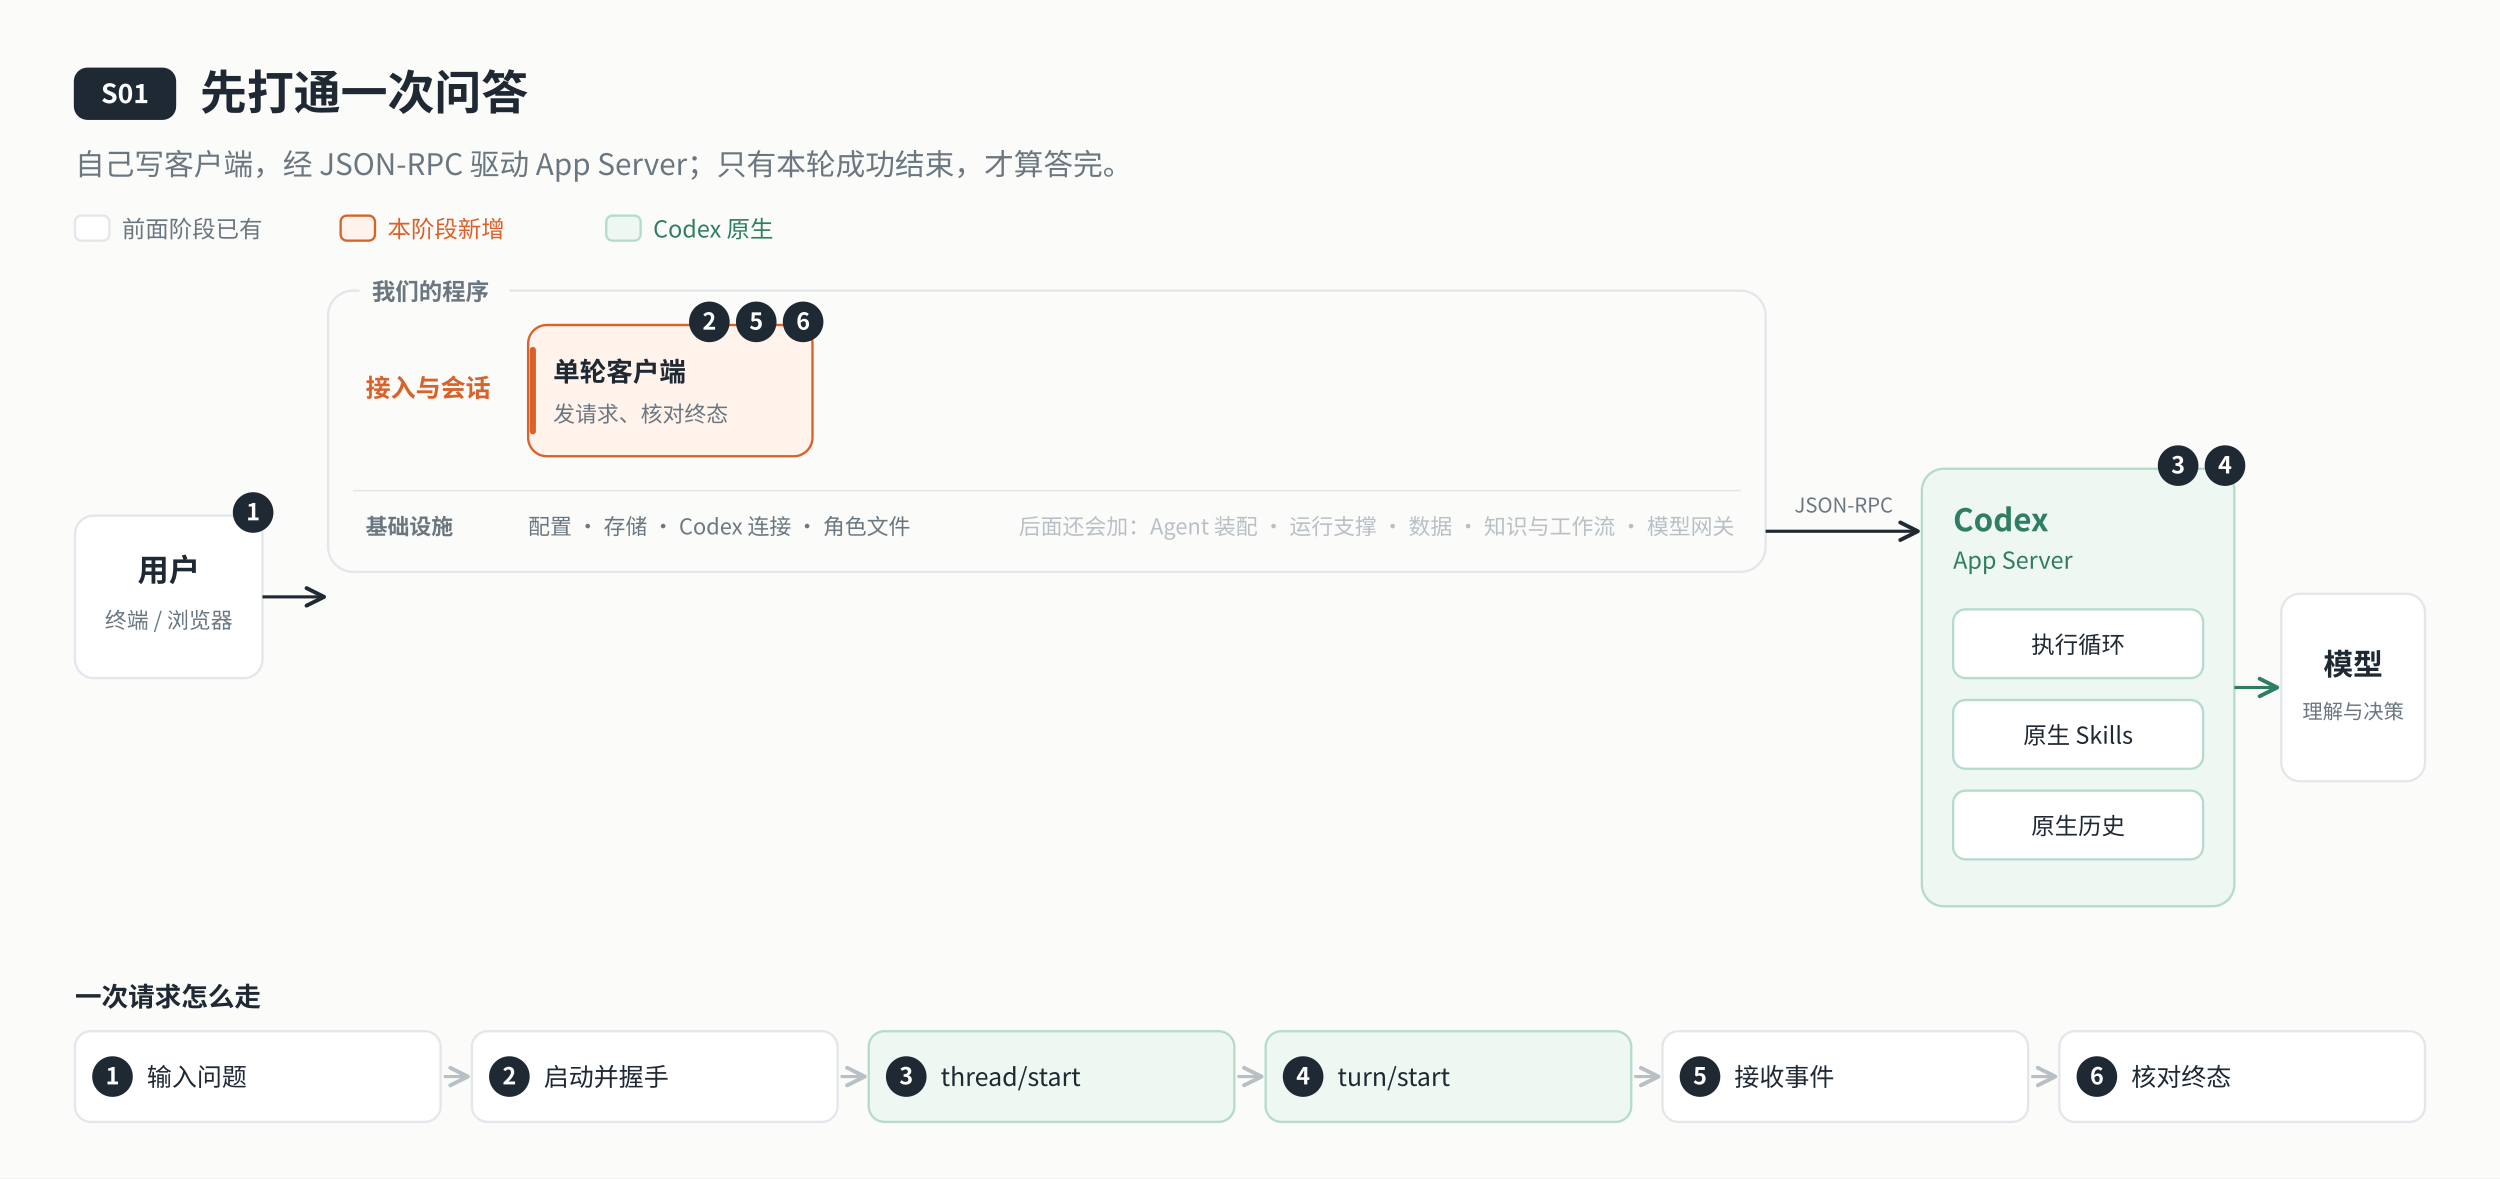
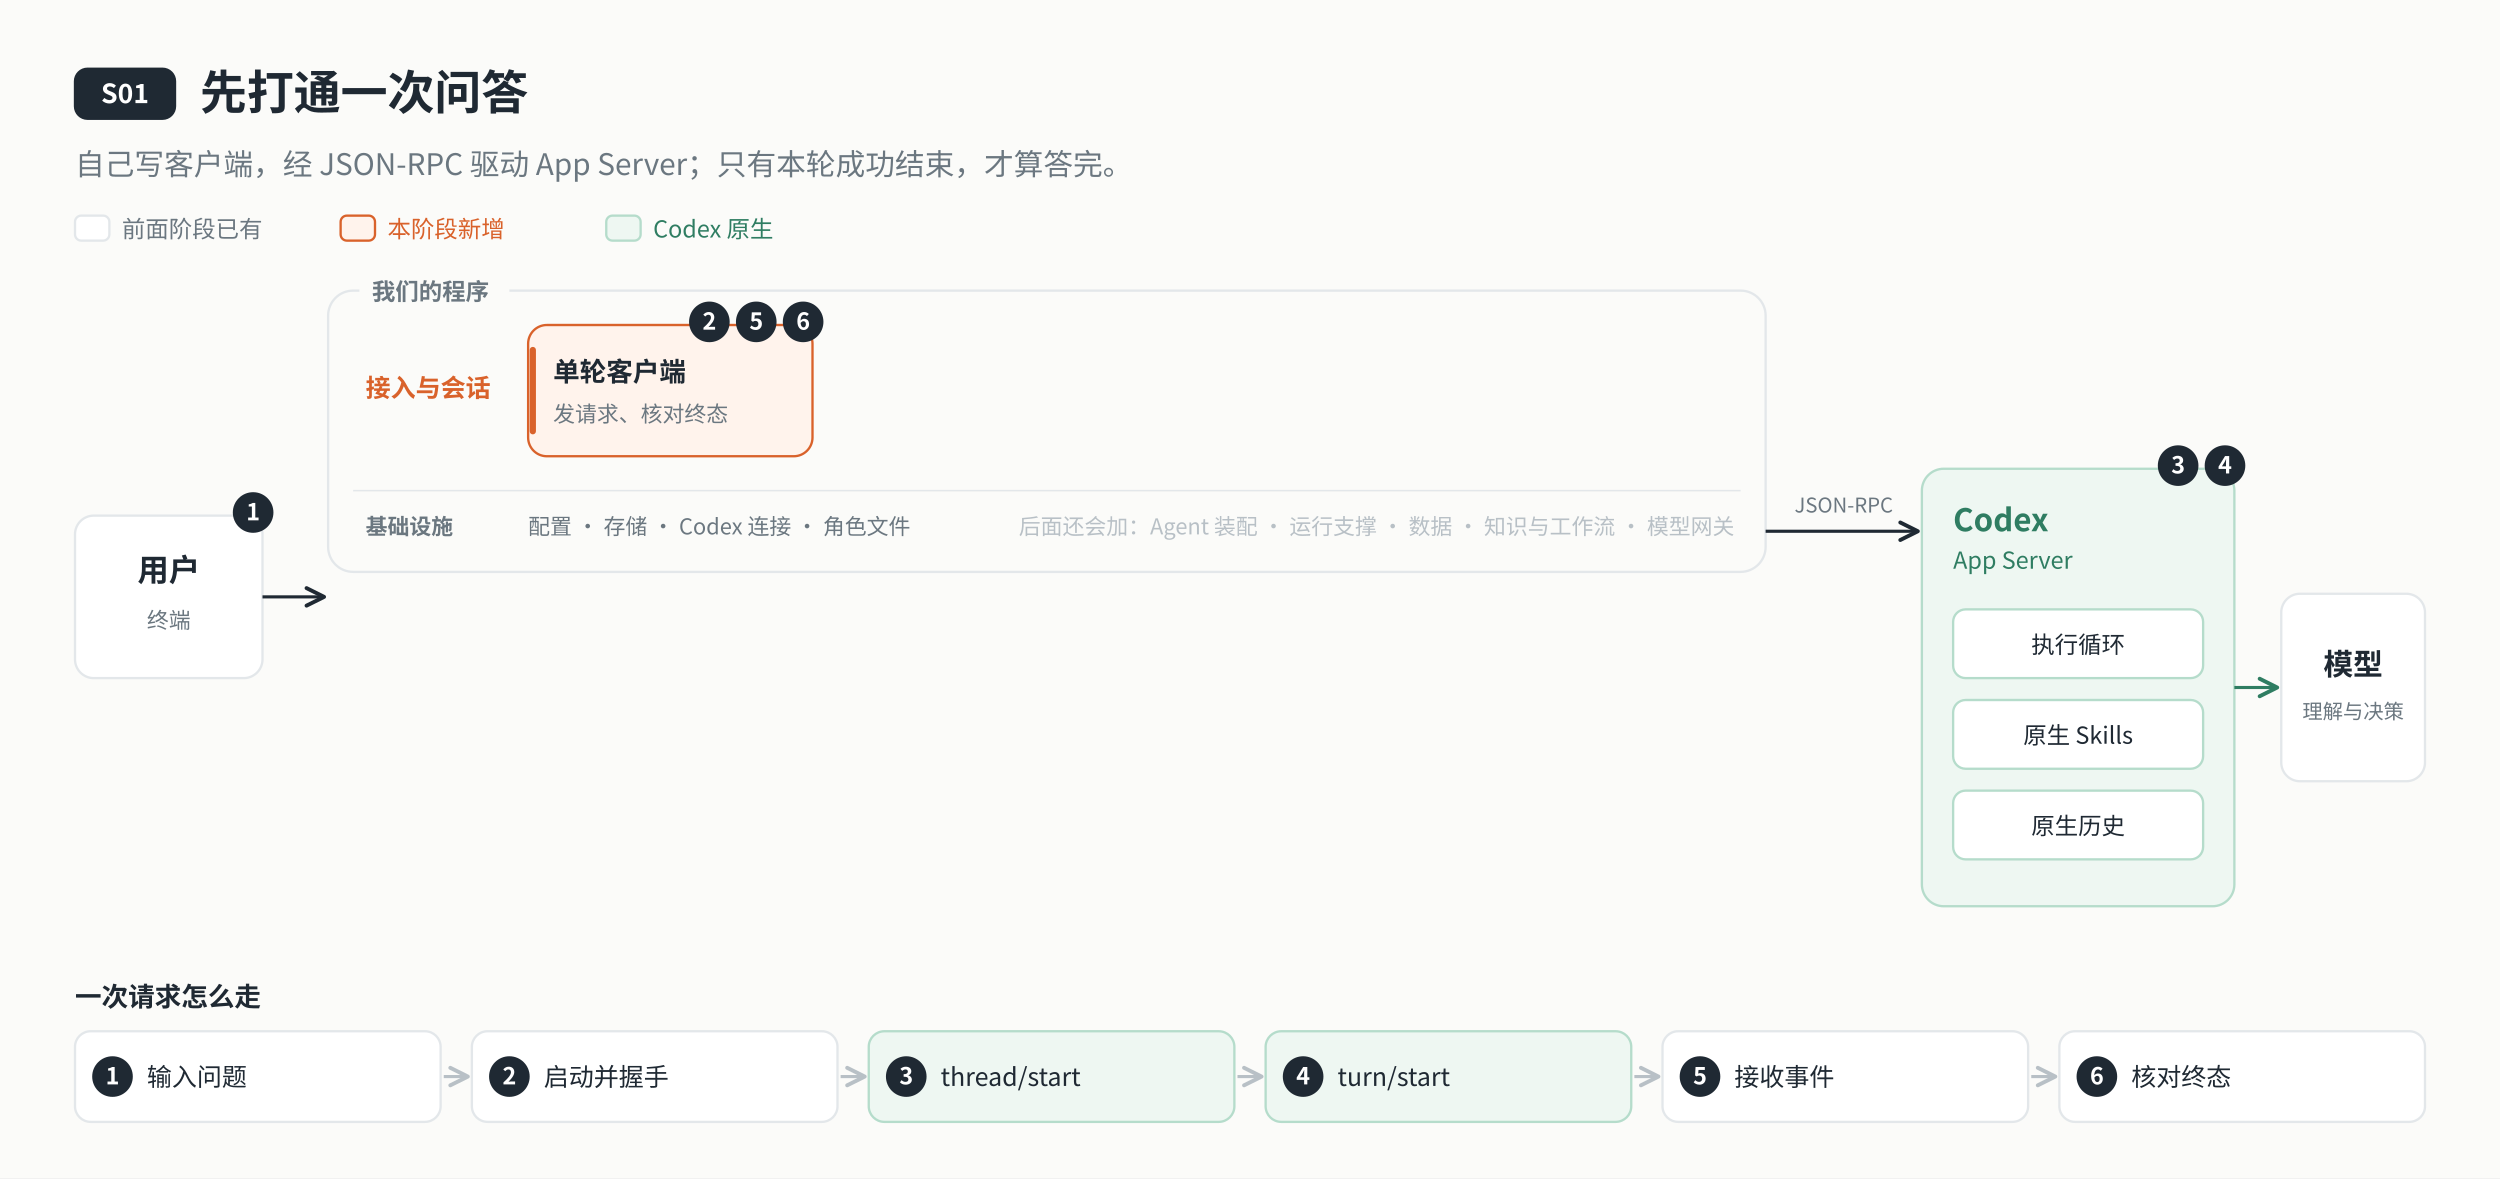
<svg xmlns="http://www.w3.org/2000/svg" width="1600" height="754" viewBox="0 0 1600 754" role="img" aria-labelledby="title desc">
  <defs>
    <marker id="mB8C0C6" viewBox="0 0 10 10" refX="8" refY="5" markerWidth="7" markerHeight="7" orient="auto-start-reverse">
      <path d="M1 1 L9 5 L1 9" fill="none" stroke="#B8C0C6" stroke-width="1.8" stroke-linecap="round" stroke-linejoin="round" />
    </marker>
    <marker id="m1F2933" viewBox="0 0 10 10" refX="8" refY="5" markerWidth="7" markerHeight="7" orient="auto-start-reverse">
      <path d="M1 1 L9 5 L1 9" fill="none" stroke="#1F2933" stroke-width="1.8" stroke-linecap="round" stroke-linejoin="round" />
    </marker>
    <marker id="m2F7D62" viewBox="0 0 10 10" refX="8" refY="5" markerWidth="7" markerHeight="7" orient="auto-start-reverse">
      <path d="M1 1 L9 5 L1 9" fill="none" stroke="#2F7D62" stroke-width="1.8" stroke-linecap="round" stroke-linejoin="round" />
    </marker>
  </defs>
  <g font-family="PingFang SC, Microsoft YaHei, Noto Sans CJK SC, sans-serif">
    <rect x="0" y="0" width="1600" height="754" fill="#FBFBF9" />
    <rect x="48" y="44" width="64" height="32" rx="8" fill="#1F2933" stroke="#1F2933" stroke-width="1.5" />
    <text x="80" y="66" font-size="17" fill="#fff" font-weight="700" text-anchor="middle">S01</text>
    <text x="128" y="70" font-size="30" fill="#1F2933" font-weight="700" text-anchor="start">先打通一次问答</text>
    <text x="48" y="112" font-size="19" fill="#6B7780" font-weight="400" text-anchor="start">自己写客户端，经 JSON-RPC 驱动 App Server；只有本轮成功结束，才算答完。</text>
    <rect x="48" y="138" width="22" height="16" rx="4" fill="#FFFFFF" stroke="#E3E7EA" stroke-width="1.5" />
    <text x="78" y="152" font-size="15" fill="#6B7780" font-weight="400" text-anchor="start">前面阶段已有</text>
    <rect x="218" y="138" width="22" height="16" rx="4" fill="#FFF3EC" stroke="#D9622B" stroke-width="1.5" />
    <text x="248" y="152" font-size="15" fill="#D9622B" font-weight="400" text-anchor="start">本阶段新增</text>
    <rect x="388" y="138" width="22" height="16" rx="4" fill="#EEF7F2" stroke="#B5DCCB" stroke-width="1.5" />
    <text x="418" y="152" font-size="15" fill="#2F7D62" font-weight="400" text-anchor="start">Codex 原生</text>
    <rect x="48" y="330" width="120" height="104" rx="12" fill="#FFFFFF" stroke="#E3E7EA" stroke-width="1.5" />
    <text x="108" y="372" font-size="20" fill="#1F2933" font-weight="600" text-anchor="middle">用户</text>
-     <text x="108" y="402" font-size="14" fill="#6B7780" font-weight="400" text-anchor="middle">终端 / 浏览器</text>
+     <text x="108" y="402" font-size="14" fill="#6B7780" font-weight="400" text-anchor="middle">终端</text>
    <rect x="210" y="186" width="920" height="180" rx="16" fill="none" stroke="#E3E7EA" stroke-width="1.5" />
    <rect x="230" y="175" width="96" height="22" fill="#FBFBF9" />
    <text x="238" y="192" font-size="15" fill="#6B7780" font-weight="600" text-anchor="start">我们的程序</text>
    <text x="234" y="254" font-size="16" fill="#D9622B" font-weight="600" text-anchor="start">接入与会话</text>
    <rect x="338" y="208" width="182" height="84" rx="12" fill="#FFF3EC" stroke="#D9622B" stroke-width="1.5" />
    <rect x="339" y="222" width="4" height="56" rx="2" fill="#D9622B" />
    <text x="354" y="244" font-size="17" fill="#1F2933" font-weight="600" text-anchor="start">单轮客户端</text>
    <text x="354" y="270" font-size="14" fill="#6B7780" font-weight="400" text-anchor="start">发请求、核对终态</text>
    <line x1="226" y1="314" x2="1114" y2="314" stroke="#E3E7EA" stroke-width="1" />
    <text x="234" y="342" font-size="14" fill="#6B7780" font-weight="600" text-anchor="start">基础设施</text>
    <text x="338" y="342" font-size="14" fill="#6B7780" font-weight="400" text-anchor="start">配置 · 存储 · Codex 连接 · 角色文件</text>
    <text x="1110" y="342" font-size="14" fill="#B8C0C6" font-weight="400" text-anchor="end">后面还会加：Agent 装配 · 运行支撑 · 数据 · 知识与工作流 · 模型网关</text>
    <rect x="1230" y="300" width="200" height="280" rx="14" fill="#EEF7F2" stroke="#B5DCCB" stroke-width="1.5" />
    <text x="1250" y="340" font-size="20" fill="#2F7D62" font-weight="700" text-anchor="start">Codex</text>
    <text x="1250" y="364" font-size="15" fill="#2F7D62" font-weight="400" text-anchor="start">App Server</text>
    <rect x="1250" y="390" width="160" height="44" rx="8" fill="#FFFFFF" stroke="#B5DCCB" stroke-width="1.5" />
    <text x="1330" y="418" font-size="15" fill="#1F2933" font-weight="500" text-anchor="middle">执行循环</text>
    <rect x="1250" y="448" width="160" height="44" rx="8" fill="#FFFFFF" stroke="#B5DCCB" stroke-width="1.5" />
    <text x="1330" y="476" font-size="15" fill="#1F2933" font-weight="500" text-anchor="middle">原生 Skills</text>
    <rect x="1250" y="506" width="160" height="44" rx="8" fill="#FFFFFF" stroke="#B5DCCB" stroke-width="1.5" />
    <text x="1330" y="534" font-size="15" fill="#1F2933" font-weight="500" text-anchor="middle">原生历史</text>
    <rect x="1460" y="380" width="92" height="120" rx="12" fill="#FFFFFF" stroke="#E3E7EA" stroke-width="1.5" />
    <text x="1506" y="432" font-size="19" fill="#1F2933" font-weight="600" text-anchor="middle">模型</text>
    <text x="1506" y="460" font-size="13" fill="#6B7780" font-weight="400" text-anchor="middle">理解与决策</text>
    <path d="M168,382 L206,382" fill="none" stroke="#1F2933" stroke-width="2" marker-end="url(#m1F2933)" />
    <path d="M1130,340 L1226,340" fill="none" stroke="#1F2933" stroke-width="2" marker-end="url(#m1F2933)" />
    <text x="1180" y="328" font-size="13" fill="#6B7780" font-weight="500" text-anchor="middle">JSON-RPC</text>
    <path d="M1430,440 L1456,440" fill="none" stroke="#2F7D62" stroke-width="2" marker-end="url(#m2F7D62)" />
    <circle cx="162" cy="328" r="13" fill="#1F2933" />
    <text x="162" y="333" font-size="15" fill="#fff" font-weight="700" text-anchor="middle">1</text>
    <circle cx="454" cy="206" r="13" fill="#1F2933" />
    <text x="454" y="211" font-size="15" fill="#fff" font-weight="700" text-anchor="middle">2</text>
    <circle cx="484" cy="206" r="13" fill="#1F2933" />
    <text x="484" y="211" font-size="15" fill="#fff" font-weight="700" text-anchor="middle">5</text>
    <circle cx="514" cy="206" r="13" fill="#1F2933" />
    <text x="514" y="211" font-size="15" fill="#fff" font-weight="700" text-anchor="middle">6</text>
    <circle cx="1394" cy="298" r="13" fill="#1F2933" />
    <text x="1394" y="303" font-size="15" fill="#fff" font-weight="700" text-anchor="middle">3</text>
    <circle cx="1424" cy="298" r="13" fill="#1F2933" />
    <text x="1424" y="303" font-size="15" fill="#fff" font-weight="700" text-anchor="middle">4</text>
    <text x="48" y="644" font-size="17" fill="#1F2933" font-weight="700" text-anchor="start">一次请求怎么走</text>
    <rect x="48" y="660" width="234" height="58" rx="10" fill="#FFFFFF" stroke="#E3E7EA" stroke-width="1.5" />
    <circle cx="72" cy="689" r="13" fill="#1F2933" />
    <text x="72" y="694" font-size="15" fill="#fff" font-weight="700" text-anchor="middle">1</text>
    <text x="94" y="695" font-size="16" fill="#1F2933" font-weight="500" text-anchor="start">输入问题</text>
    <path d="M284,689 L298,689" fill="none" stroke="#B8C0C6" stroke-width="2" marker-end="url(#mB8C0C6)" />
    <rect x="302" y="660" width="234" height="58" rx="10" fill="#FFFFFF" stroke="#E3E7EA" stroke-width="1.5" />
    <circle cx="326" cy="689" r="13" fill="#1F2933" />
    <text x="326" y="694" font-size="15" fill="#fff" font-weight="700" text-anchor="middle">2</text>
    <text x="348" y="695" font-size="16" fill="#1F2933" font-weight="500" text-anchor="start">启动并握手</text>
    <path d="M538,689 L552,689" fill="none" stroke="#B8C0C6" stroke-width="2" marker-end="url(#mB8C0C6)" />
    <rect x="556" y="660" width="234" height="58" rx="10" fill="#EEF7F2" stroke="#B5DCCB" stroke-width="1.5" />
    <circle cx="580" cy="689" r="13" fill="#1F2933" />
    <text x="580" y="694" font-size="15" fill="#fff" font-weight="700" text-anchor="middle">3</text>
    <text x="602" y="695" font-size="16" fill="#1F2933" font-weight="500" text-anchor="start">thread/start</text>
    <path d="M792,689 L806,689" fill="none" stroke="#B8C0C6" stroke-width="2" marker-end="url(#mB8C0C6)" />
    <rect x="810" y="660" width="234" height="58" rx="10" fill="#EEF7F2" stroke="#B5DCCB" stroke-width="1.5" />
    <circle cx="834" cy="689" r="13" fill="#1F2933" />
    <text x="834" y="694" font-size="15" fill="#fff" font-weight="700" text-anchor="middle">4</text>
    <text x="856" y="695" font-size="16" fill="#1F2933" font-weight="500" text-anchor="start">turn/start</text>
    <path d="M1046,689 L1060,689" fill="none" stroke="#B8C0C6" stroke-width="2" marker-end="url(#mB8C0C6)" />
    <rect x="1064" y="660" width="234" height="58" rx="10" fill="#FFFFFF" stroke="#E3E7EA" stroke-width="1.5" />
    <circle cx="1088" cy="689" r="13" fill="#1F2933" />
    <text x="1088" y="694" font-size="15" fill="#fff" font-weight="700" text-anchor="middle">5</text>
    <text x="1110" y="695" font-size="16" fill="#1F2933" font-weight="500" text-anchor="start">接收事件</text>
    <path d="M1300,689 L1314,689" fill="none" stroke="#B8C0C6" stroke-width="2" marker-end="url(#mB8C0C6)" />
    <rect x="1318" y="660" width="234" height="58" rx="10" fill="#FFFFFF" stroke="#E3E7EA" stroke-width="1.5" />
    <circle cx="1342" cy="689" r="13" fill="#1F2933" />
    <text x="1342" y="694" font-size="15" fill="#fff" font-weight="700" text-anchor="middle">6</text>
    <text x="1364" y="695" font-size="16" fill="#1F2933" font-weight="500" text-anchor="start">核对终态</text>
  </g>
</svg>
